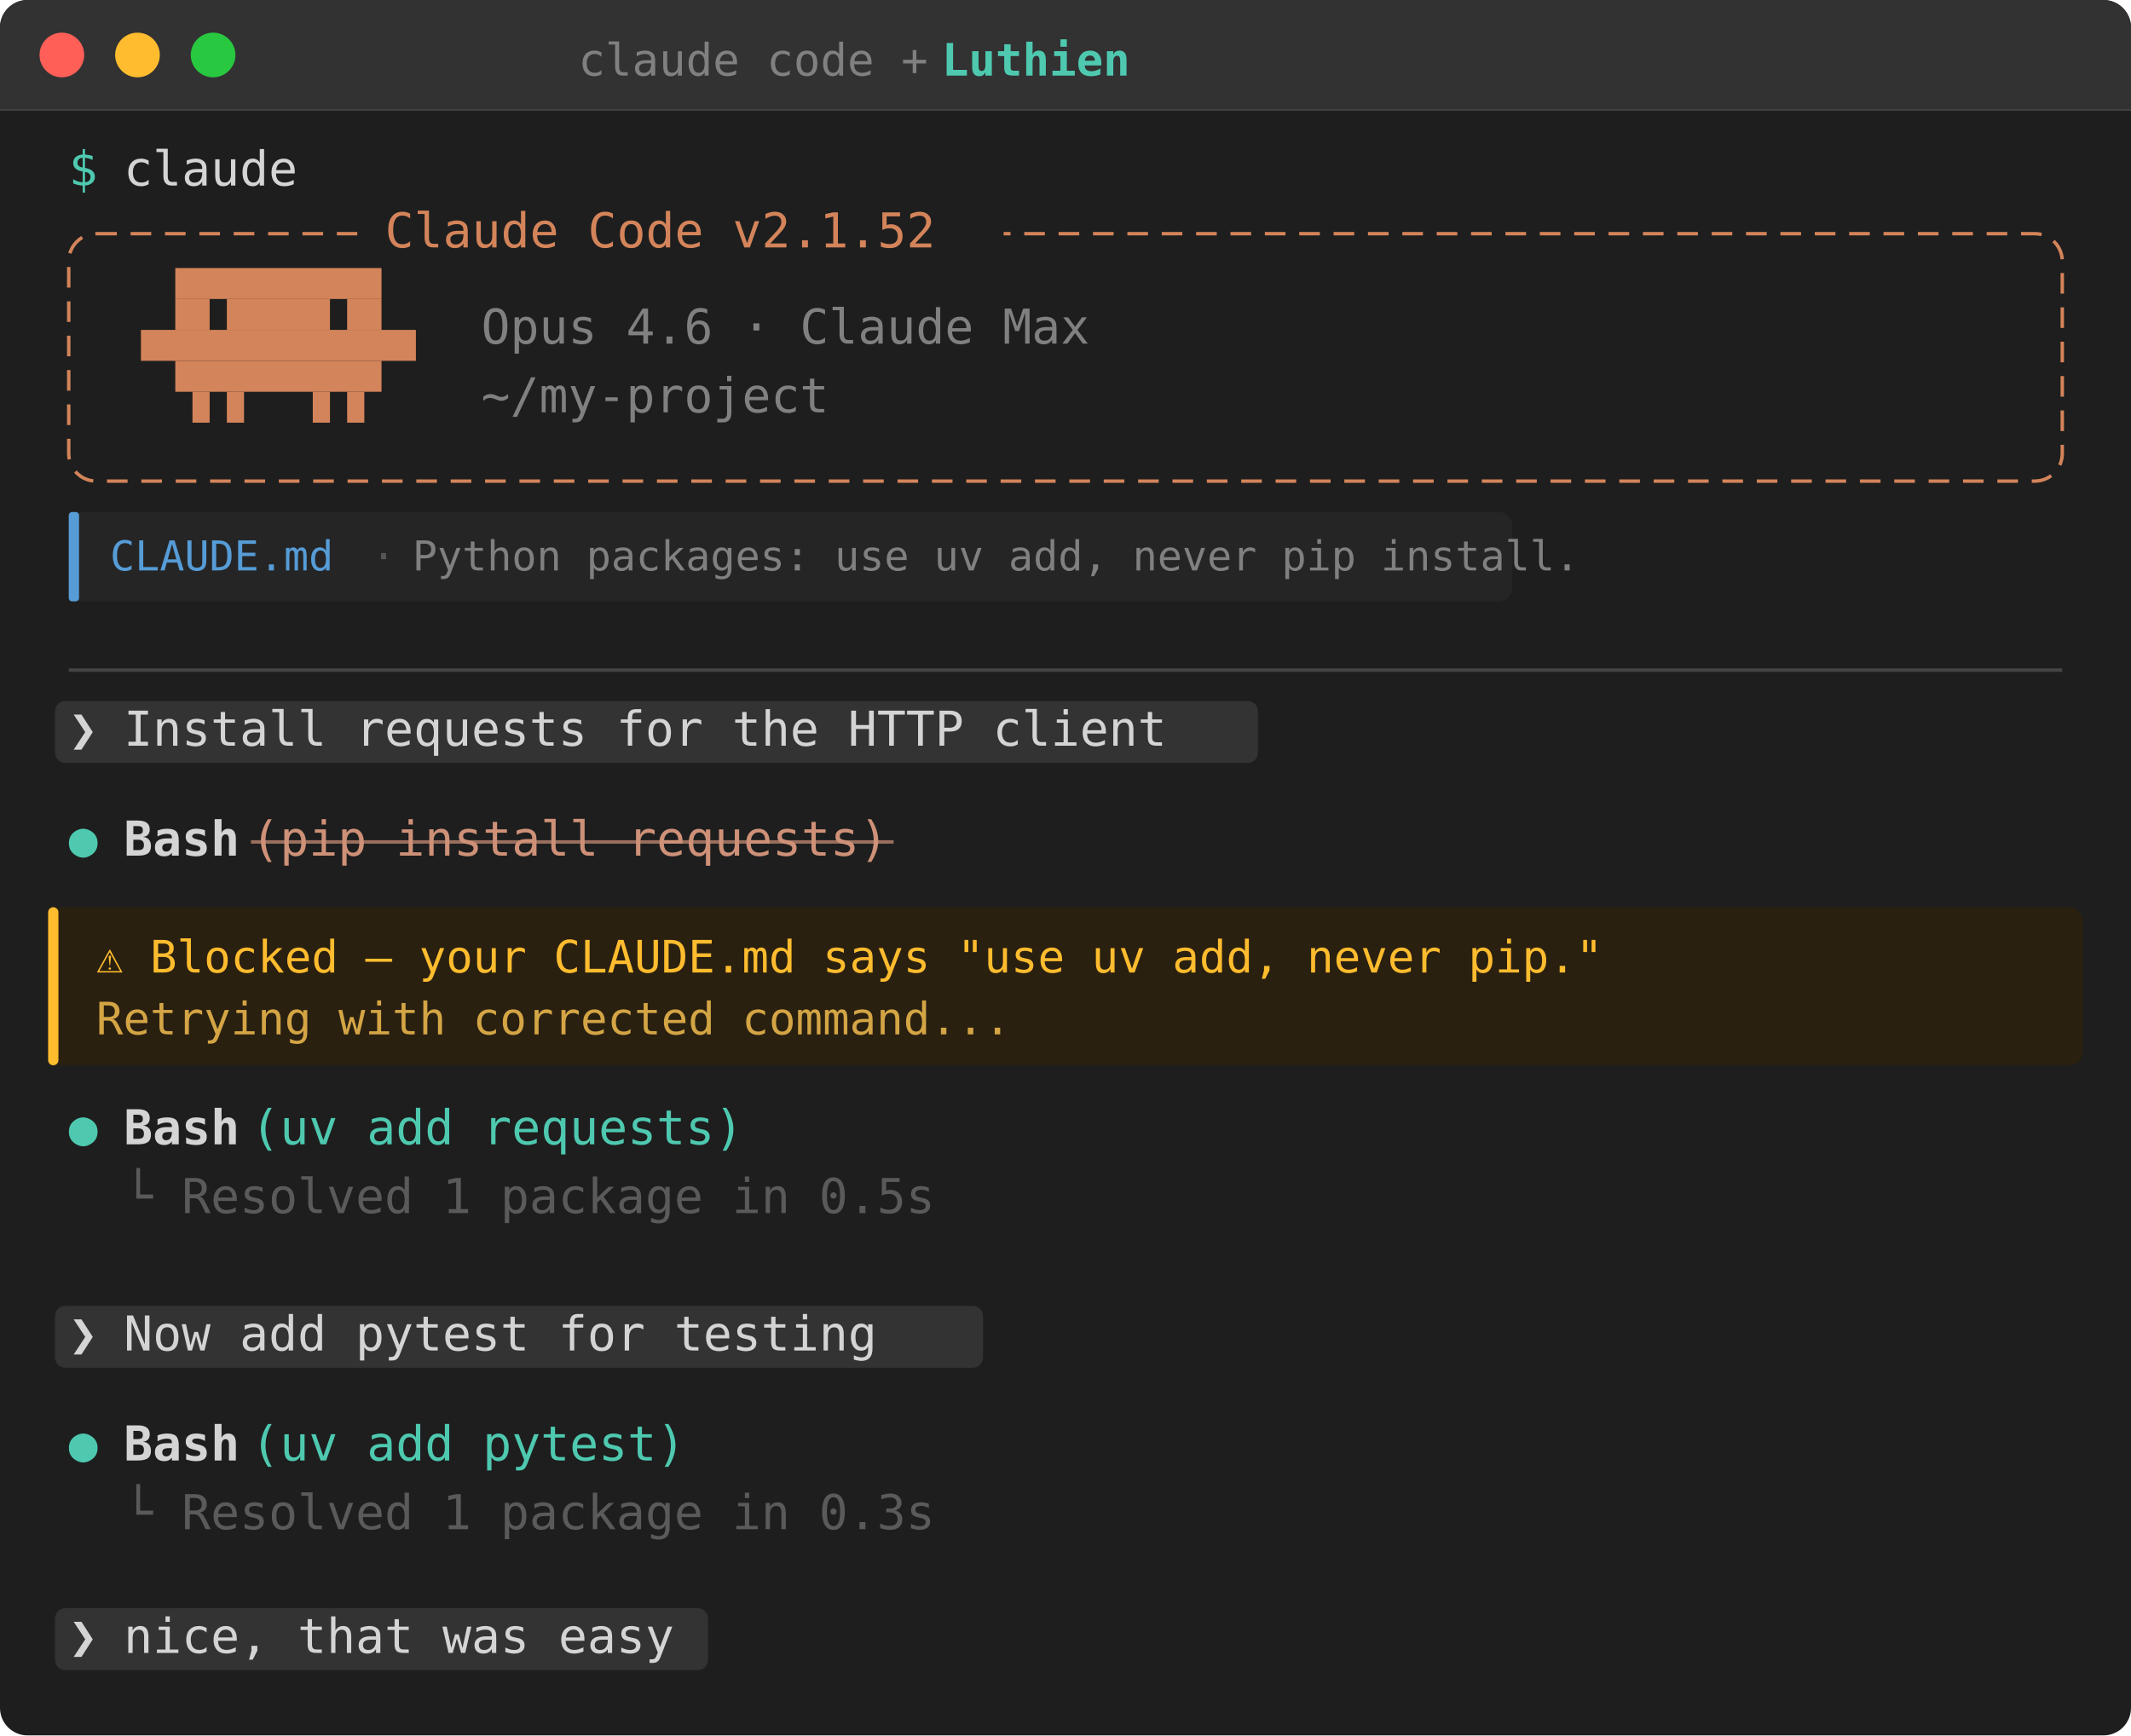
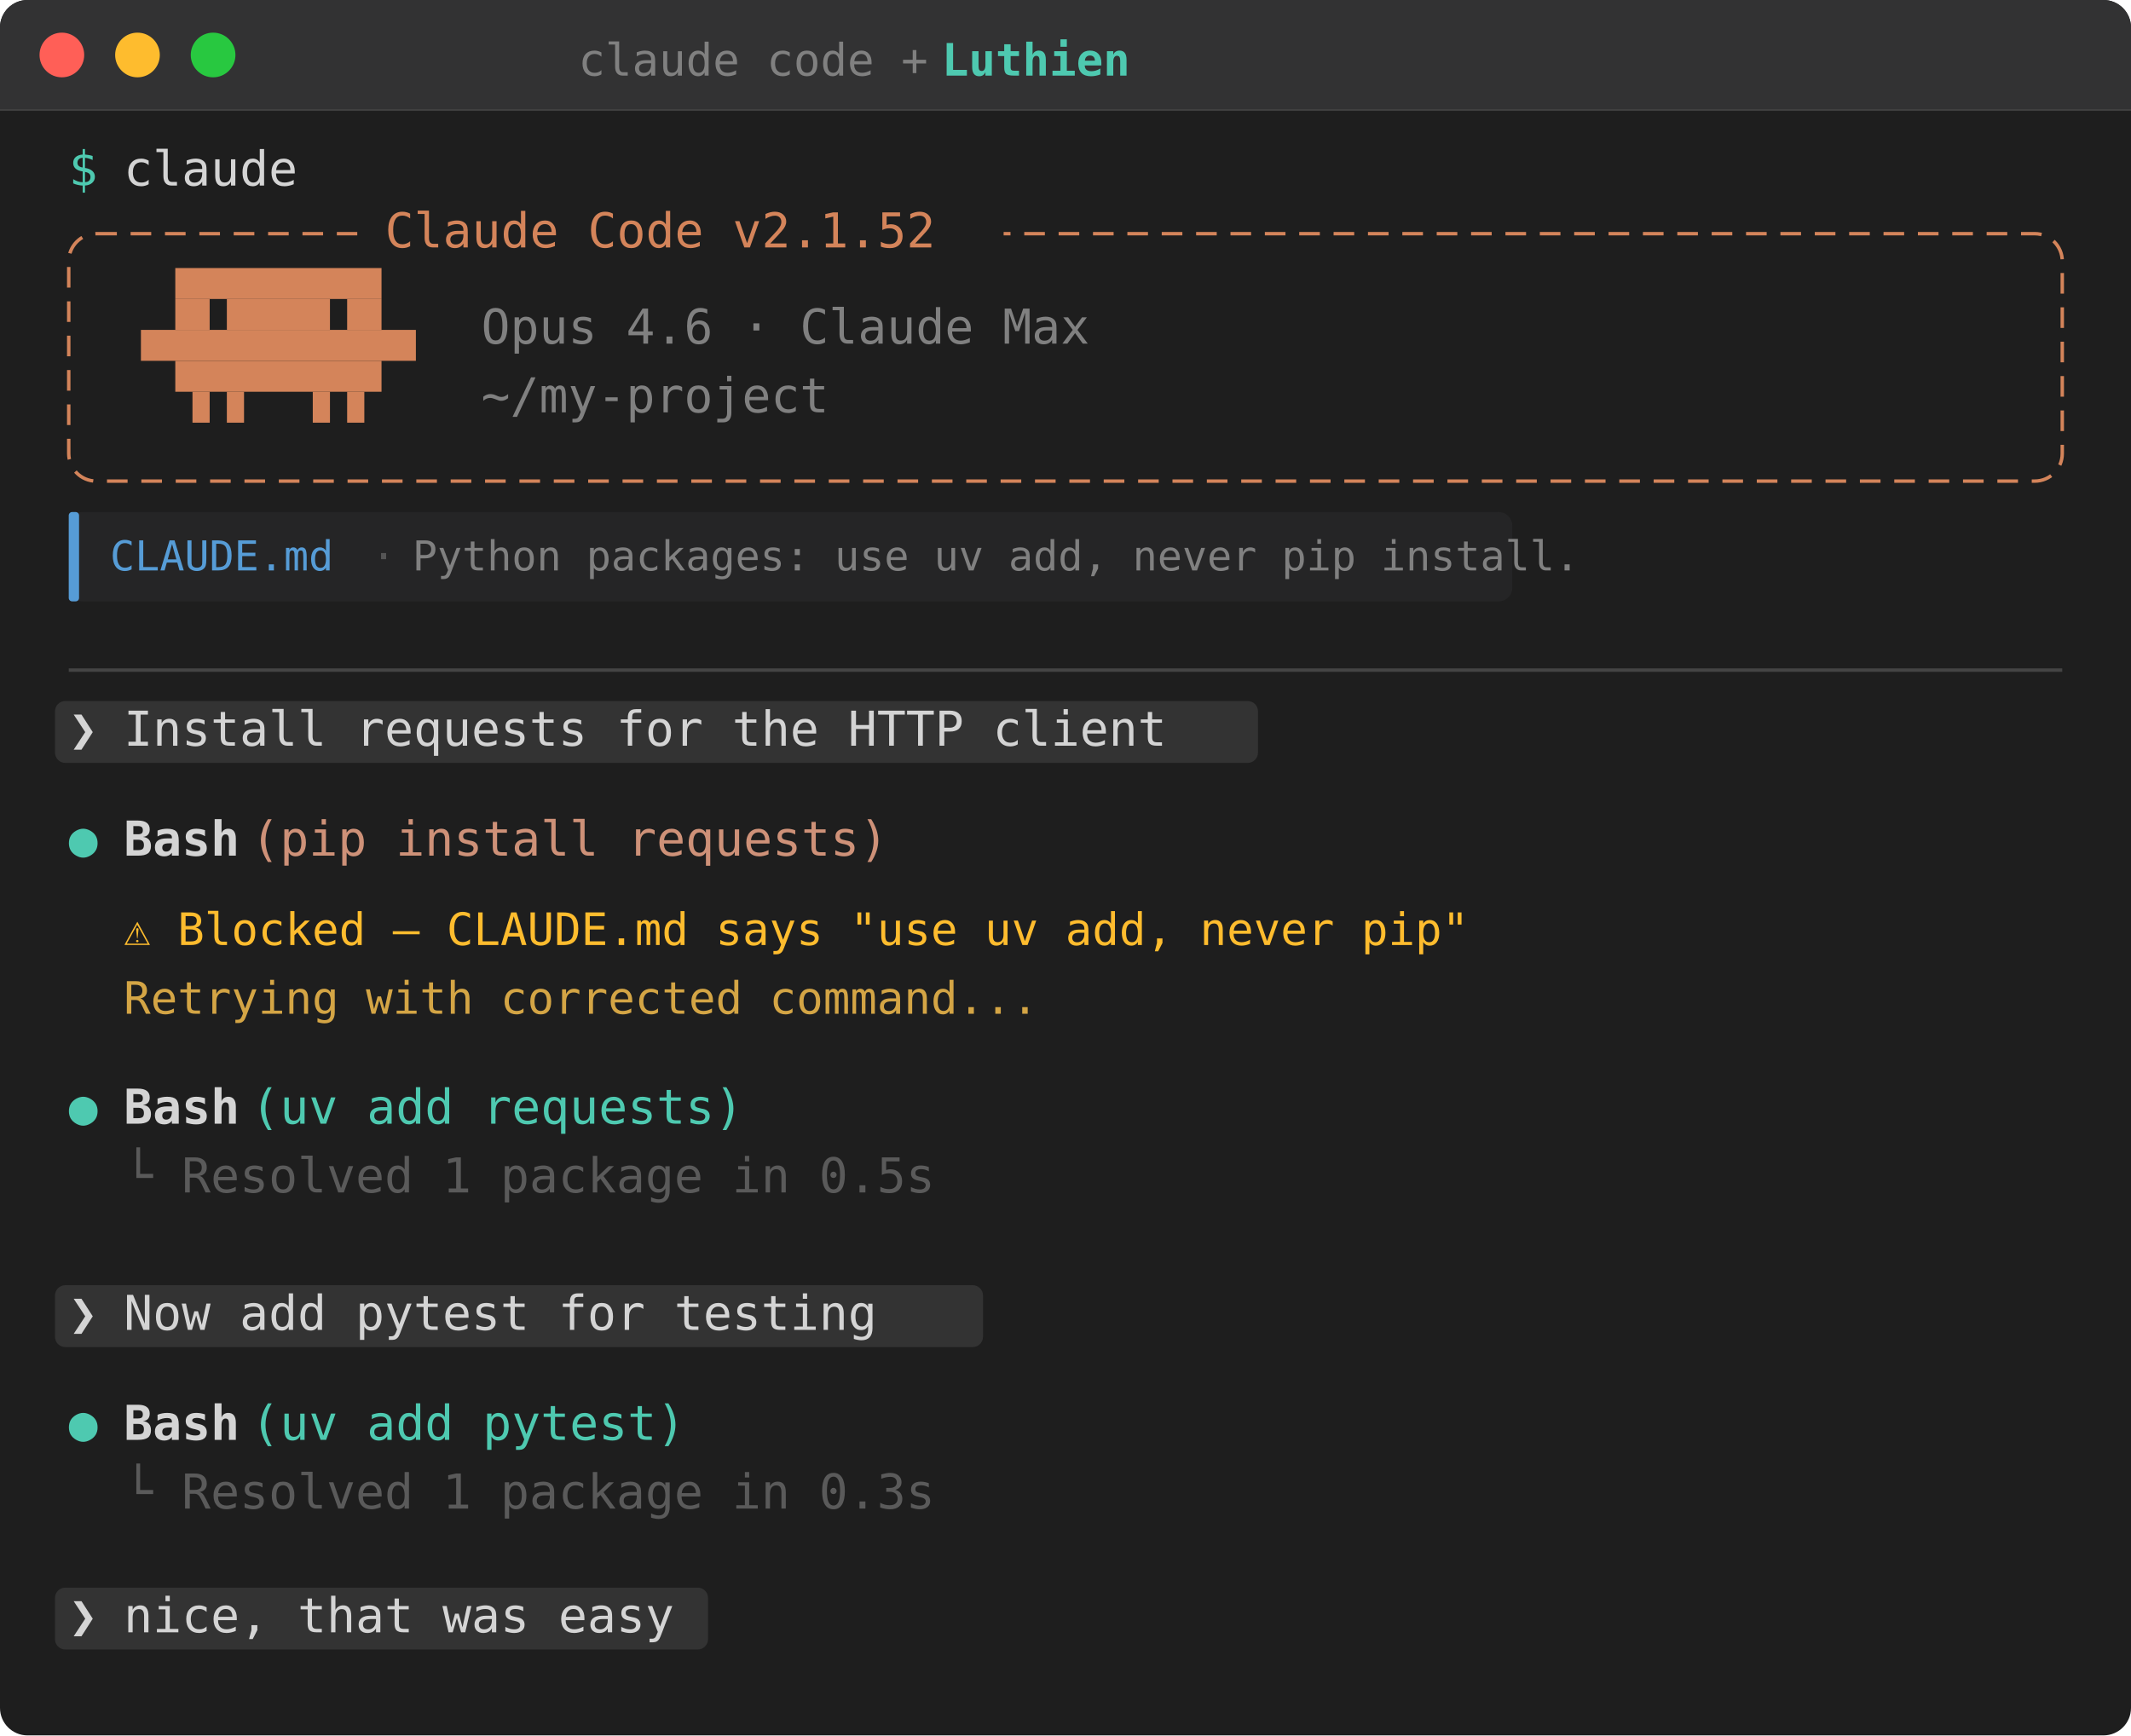
<svg xmlns="http://www.w3.org/2000/svg" width="620" height="505" viewBox="0 0 620 505">
  <rect width="620" height="505" rx="8" fill="#1e1e1e" />
  <rect width="620" height="32" rx="8" fill="#323233" />
  <rect y="24" width="620" height="8" fill="#323233" />
  <line x1="0" y1="32" x2="620" y2="32" stroke="#404040" stroke-width="0.5" />
  <circle cx="18" cy="16" r="6.5" fill="#ff5f57" />
  <circle cx="40" cy="16" r="6.5" fill="#febc2e" />
  <circle cx="62" cy="16" r="6.5" fill="#28c840" />
  <text x="270" y="22" text-anchor="end" fill="#808080" font-family="'SF Mono',Menlo,Consolas,monospace" font-size="13">claude code +</text>
  <text x="274" y="22" fill="#4ec9b0" font-family="'SF Mono',Menlo,Consolas,monospace" font-size="13" font-weight="bold">Luthien</text>
  <text x="20" y="54" fill="#4ec9b0" font-family="'SF Mono',Menlo,Consolas,monospace" font-size="14">$</text>
  <text x="36" y="54" fill="#d4d4d4" font-family="'SF Mono',Menlo,Consolas,monospace" font-size="14">claude</text>
  <rect x="20" y="68" width="580" height="72" rx="8" fill="none" stroke="#d4845a" stroke-width="1" stroke-dasharray="6,4" />
  <rect x="104" y="62" width="188" height="13" fill="#1e1e1e" />
  <text x="112" y="72" fill="#d4845a" font-family="'SF Mono',Menlo,Consolas,monospace" font-size="14">Claude Code v2.1.52</text>
  <g fill="#d4845a" transform="translate(36, 78)">
    <rect x="15" y="0" width="60" height="9" />
    <rect x="15" y="9" width="10" height="9" />
    <rect x="30" y="9" width="30" height="9" />
    <rect x="65" y="9" width="10" height="9" />
    <rect x="5" y="18" width="80" height="9" />
    <rect x="15" y="27" width="60" height="9" />
    <rect x="20" y="36" width="5" height="9" />
    <rect x="30" y="36" width="5" height="9" />
    <rect x="55" y="36" width="5" height="9" />
    <rect x="65" y="36" width="5" height="9" />
  </g>
  <text x="140" y="100" fill="#808080" font-family="'SF Mono',Menlo,Consolas,monospace" font-size="14">Opus 4.6 · Claude Max</text>
  <text x="140" y="120" fill="#808080" font-family="'SF Mono',Menlo,Consolas,monospace" font-size="14">~/my-project</text>
  <rect x="20" y="149" width="420" height="26" rx="4" fill="#252526" />
  <rect x="20" y="149" width="3" height="26" rx="1" fill="#569cd6" />
  <text x="32" y="166" fill="#569cd6" font-family="'SF Mono',Menlo,Consolas,monospace" font-size="12">CLAUDE.md</text>
  <text x="108" y="166" fill="#555555" font-family="'SF Mono',Menlo,Consolas,monospace" font-size="12">·</text>
  <text x="120" y="166" fill="#808080" font-family="'SF Mono',Menlo,Consolas,monospace" font-size="12">Python packages: use uv add, never pip install.</text>
  <line x1="20" y1="195" x2="600" y2="195" stroke="#444444" stroke-width="1" />
  <rect x="16" y="204" width="350" height="18" rx="3" fill="#333333" />
  <text x="20" y="217" fill="#d4d4d4" font-family="'SF Mono',Menlo,Consolas,monospace" font-size="14">❯</text>
  <text x="36" y="217" fill="#d4d4d4" font-family="'SF Mono',Menlo,Consolas,monospace" font-size="14">Install requests for the HTTP client</text>
  <text x="20" y="249" fill="#4ec9b0" font-family="'SF Mono',Menlo,Consolas,monospace" font-size="14">●</text>
  <text x="36" y="249" fill="#d4d4d4" font-family="'SF Mono',Menlo,Consolas,monospace" font-size="14" font-weight="bold">Bash</text>
  <text x="73" y="249" fill="#ce9178" font-family="'SF Mono',Menlo,Consolas,monospace" font-size="14">(pip install requests)</text>
-   <line x1="73" y1="245" x2="260" y2="245" stroke="#ce9178" stroke-width="1" opacity="0.7" />
-   <rect x="14" y="264" width="592" height="46" rx="4" fill="#2a2010" />
-   <rect x="14" y="264" width="3" height="46" rx="1.5" fill="#febc2e" />
-   <text x="28" y="283" fill="#febc2e" font-family="'SF Mono',Menlo,Consolas,monospace" font-size="13">⚠ Blocked — your CLAUDE.md says "use uv add, never pip."</text>
-   <text x="28" y="301" fill="#d4a545" font-family="'SF Mono',Menlo,Consolas,monospace" font-size="13">  Retrying with corrected command...</text>
-   <text x="20" y="333" fill="#4ec9b0" font-family="'SF Mono',Menlo,Consolas,monospace" font-size="14">●</text>
-   <text x="36" y="333" fill="#d4d4d4" font-family="'SF Mono',Menlo,Consolas,monospace" font-size="14" font-weight="bold">Bash</text>
-   <text x="73" y="333" fill="#4ec9b0" font-family="'SF Mono',Menlo,Consolas,monospace" font-size="14">(uv add requests)</text>
-   <text x="36" y="353" fill="#5a5a5a" font-family="'SF Mono',Menlo,Consolas,monospace" font-size="14">└ Resolved 1 package in 0.5s</text>
-   <rect x="16" y="380" width="270" height="18" rx="3" fill="#333333" />
-   <text x="20" y="393" fill="#d4d4d4" font-family="'SF Mono',Menlo,Consolas,monospace" font-size="14">❯</text>
-   <text x="36" y="393" fill="#d4d4d4" font-family="'SF Mono',Menlo,Consolas,monospace" font-size="14">Now add pytest for testing</text>
-   <text x="20" y="425" fill="#4ec9b0" font-family="'SF Mono',Menlo,Consolas,monospace" font-size="14">●</text>
-   <text x="36" y="425" fill="#d4d4d4" font-family="'SF Mono',Menlo,Consolas,monospace" font-size="14" font-weight="bold">Bash</text>
-   <text x="73" y="425" fill="#4ec9b0" font-family="'SF Mono',Menlo,Consolas,monospace" font-size="14">(uv add pytest)</text>
-   <text x="36" y="445" fill="#5a5a5a" font-family="'SF Mono',Menlo,Consolas,monospace" font-size="14">└ Resolved 1 package in 0.3s</text>
-   <rect x="16" y="468" width="190" height="18" rx="3" fill="#333333" />
-   <text x="20" y="481" fill="#d4d4d4" font-family="'SF Mono',Menlo,Consolas,monospace" font-size="14">❯</text>
-   <text x="36" y="481" fill="#d4d4d4" font-family="'SF Mono',Menlo,Consolas,monospace" font-size="14">nice, that was easy</text>
+   <text x="36" y="275" fill="#febc2e" font-family="'SF Mono',Menlo,Consolas,monospace" font-size="13">⚠ Blocked — CLAUDE.md says "use uv add, never pip"</text>
+   <text x="36" y="295" fill="#d4a545" font-family="'SF Mono',Menlo,Consolas,monospace" font-size="13">  Retrying with corrected command...</text>
+   <text x="20" y="327" fill="#4ec9b0" font-family="'SF Mono',Menlo,Consolas,monospace" font-size="14">●</text>
+   <text x="36" y="327" fill="#d4d4d4" font-family="'SF Mono',Menlo,Consolas,monospace" font-size="14" font-weight="bold">Bash</text>
+   <text x="73" y="327" fill="#4ec9b0" font-family="'SF Mono',Menlo,Consolas,monospace" font-size="14">(uv add requests)</text>
+   <text x="36" y="347" fill="#5a5a5a" font-family="'SF Mono',Menlo,Consolas,monospace" font-size="14">└ Resolved 1 package in 0.5s</text>
+   <rect x="16" y="374" width="270" height="18" rx="3" fill="#333333" />
+   <text x="20" y="387" fill="#d4d4d4" font-family="'SF Mono',Menlo,Consolas,monospace" font-size="14">❯</text>
+   <text x="36" y="387" fill="#d4d4d4" font-family="'SF Mono',Menlo,Consolas,monospace" font-size="14">Now add pytest for testing</text>
+   <text x="20" y="419" fill="#4ec9b0" font-family="'SF Mono',Menlo,Consolas,monospace" font-size="14">●</text>
+   <text x="36" y="419" fill="#d4d4d4" font-family="'SF Mono',Menlo,Consolas,monospace" font-size="14" font-weight="bold">Bash</text>
+   <text x="73" y="419" fill="#4ec9b0" font-family="'SF Mono',Menlo,Consolas,monospace" font-size="14">(uv add pytest)</text>
+   <text x="36" y="439" fill="#5a5a5a" font-family="'SF Mono',Menlo,Consolas,monospace" font-size="14">└ Resolved 1 package in 0.3s</text>
+   <rect x="16" y="462" width="190" height="18" rx="3" fill="#333333" />
+   <text x="20" y="475" fill="#d4d4d4" font-family="'SF Mono',Menlo,Consolas,monospace" font-size="14">❯</text>
+   <text x="36" y="475" fill="#d4d4d4" font-family="'SF Mono',Menlo,Consolas,monospace" font-size="14">nice, that was easy</text>
</svg>
